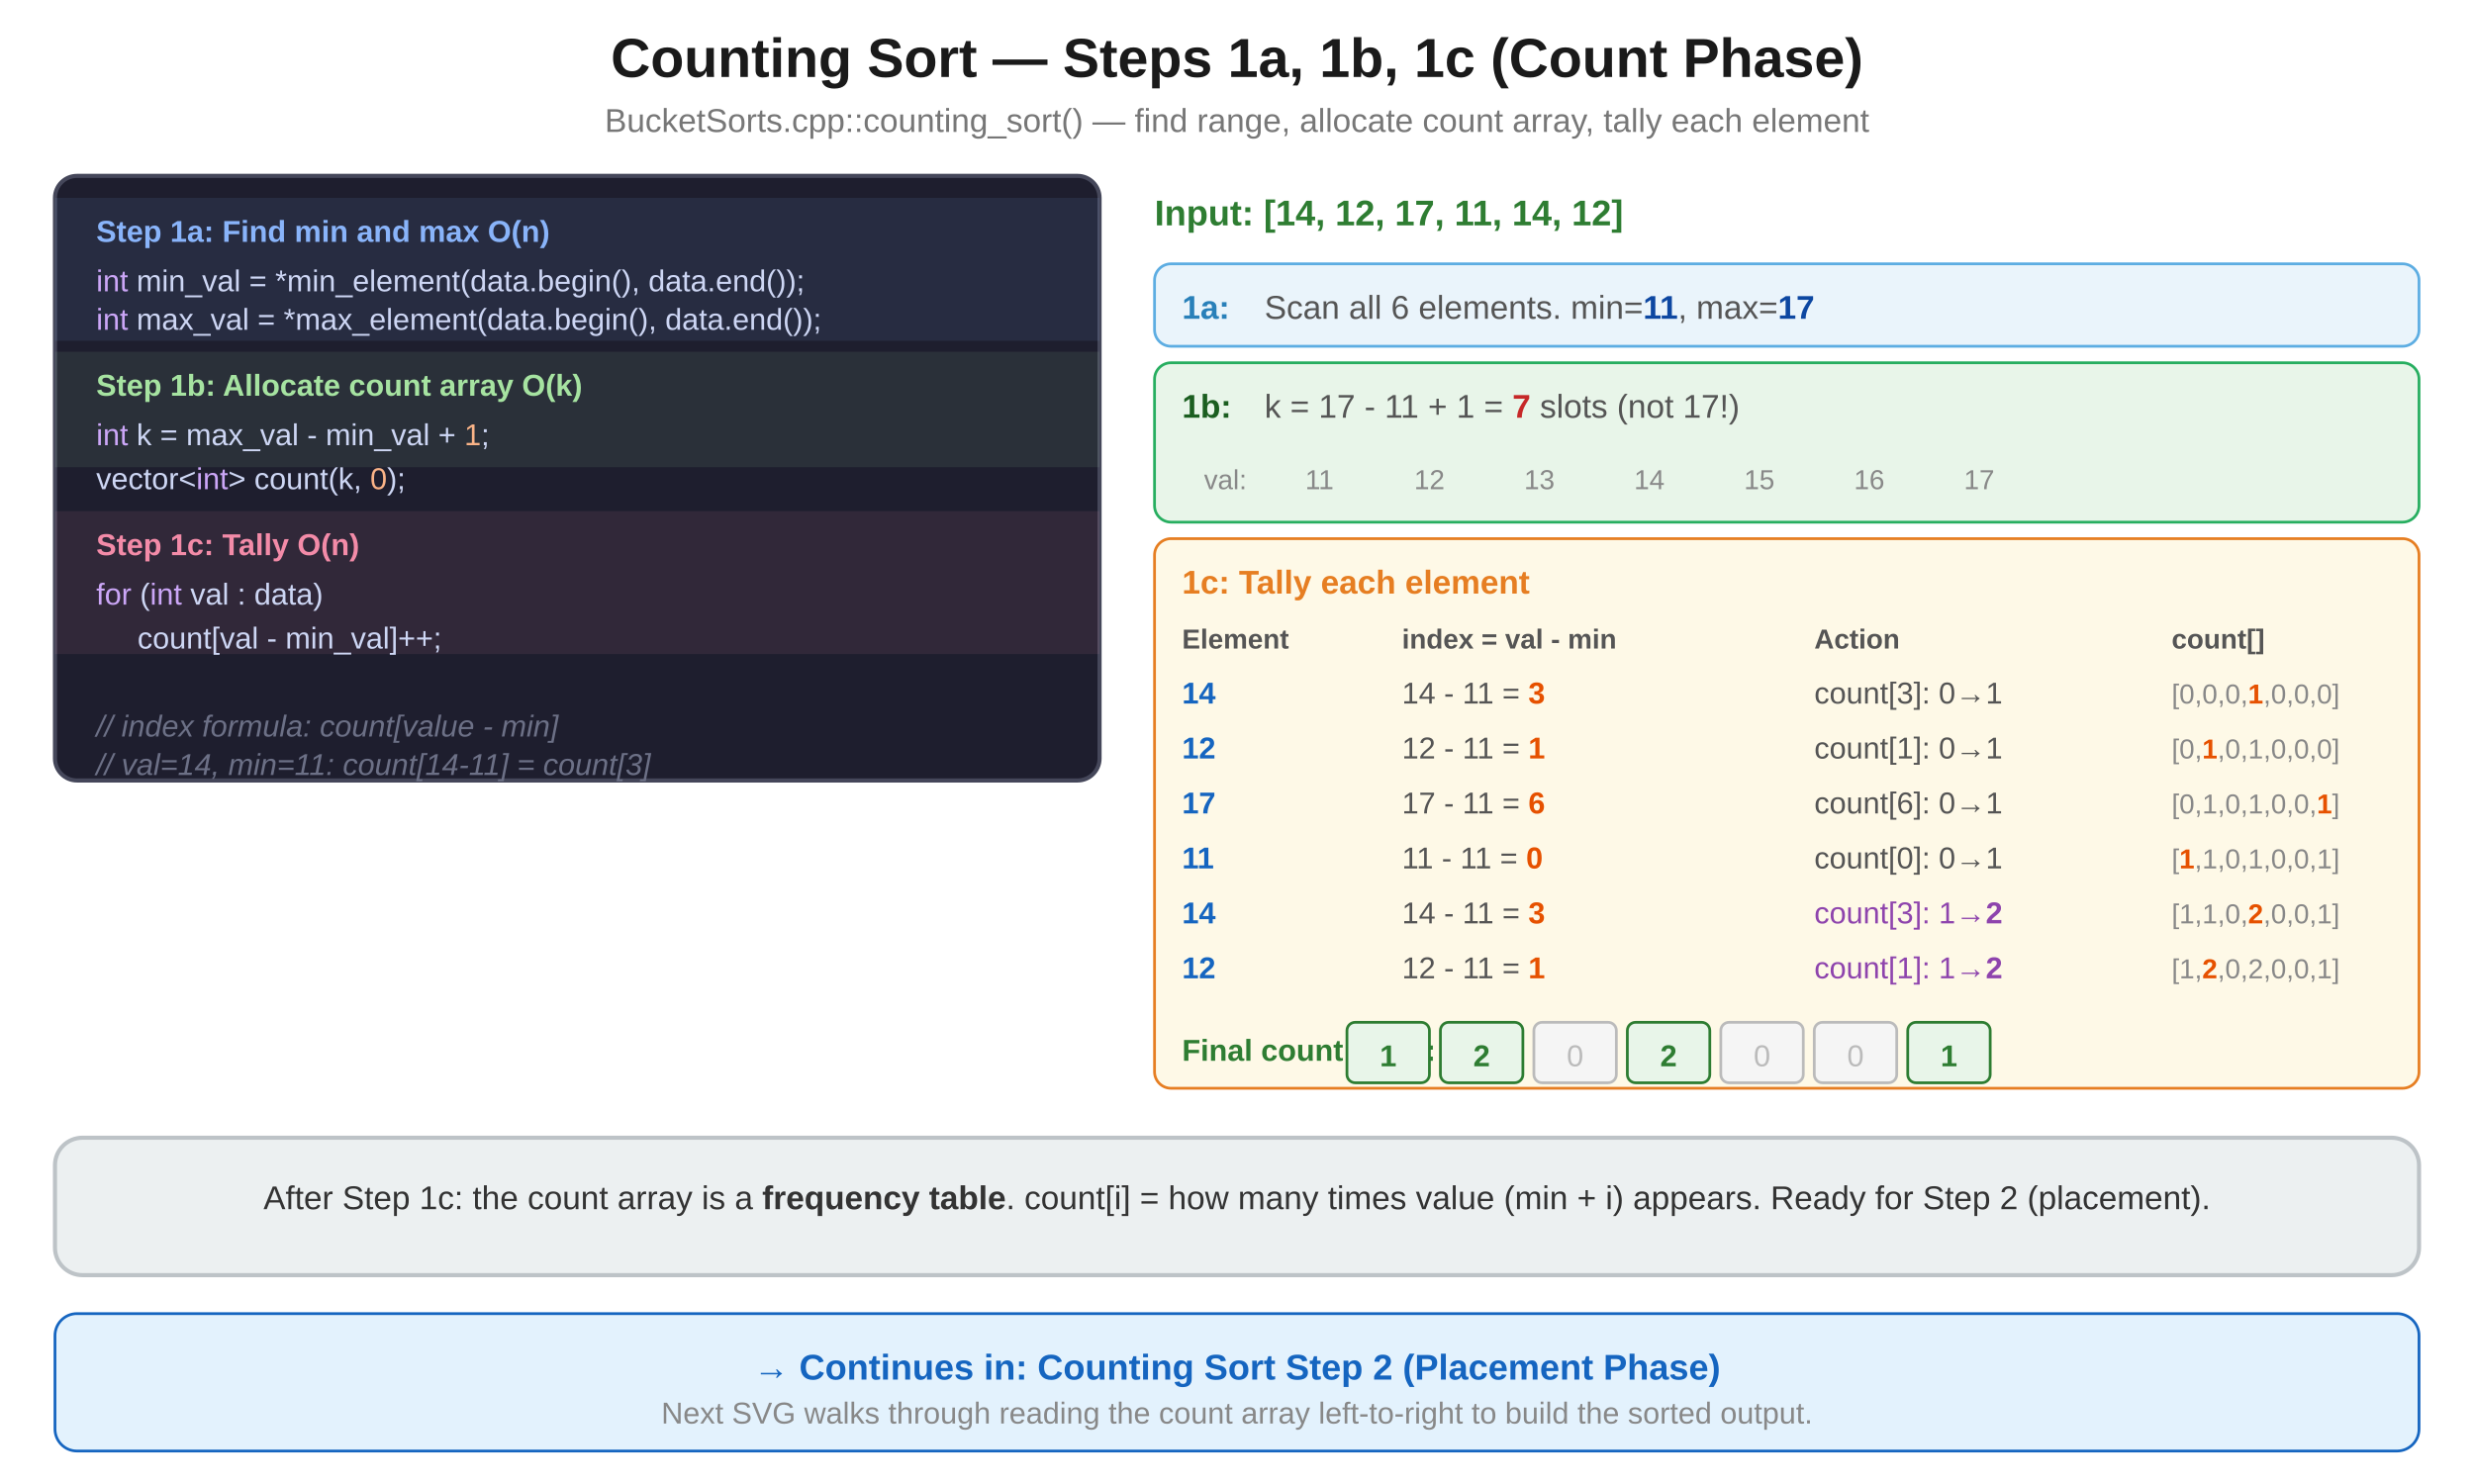
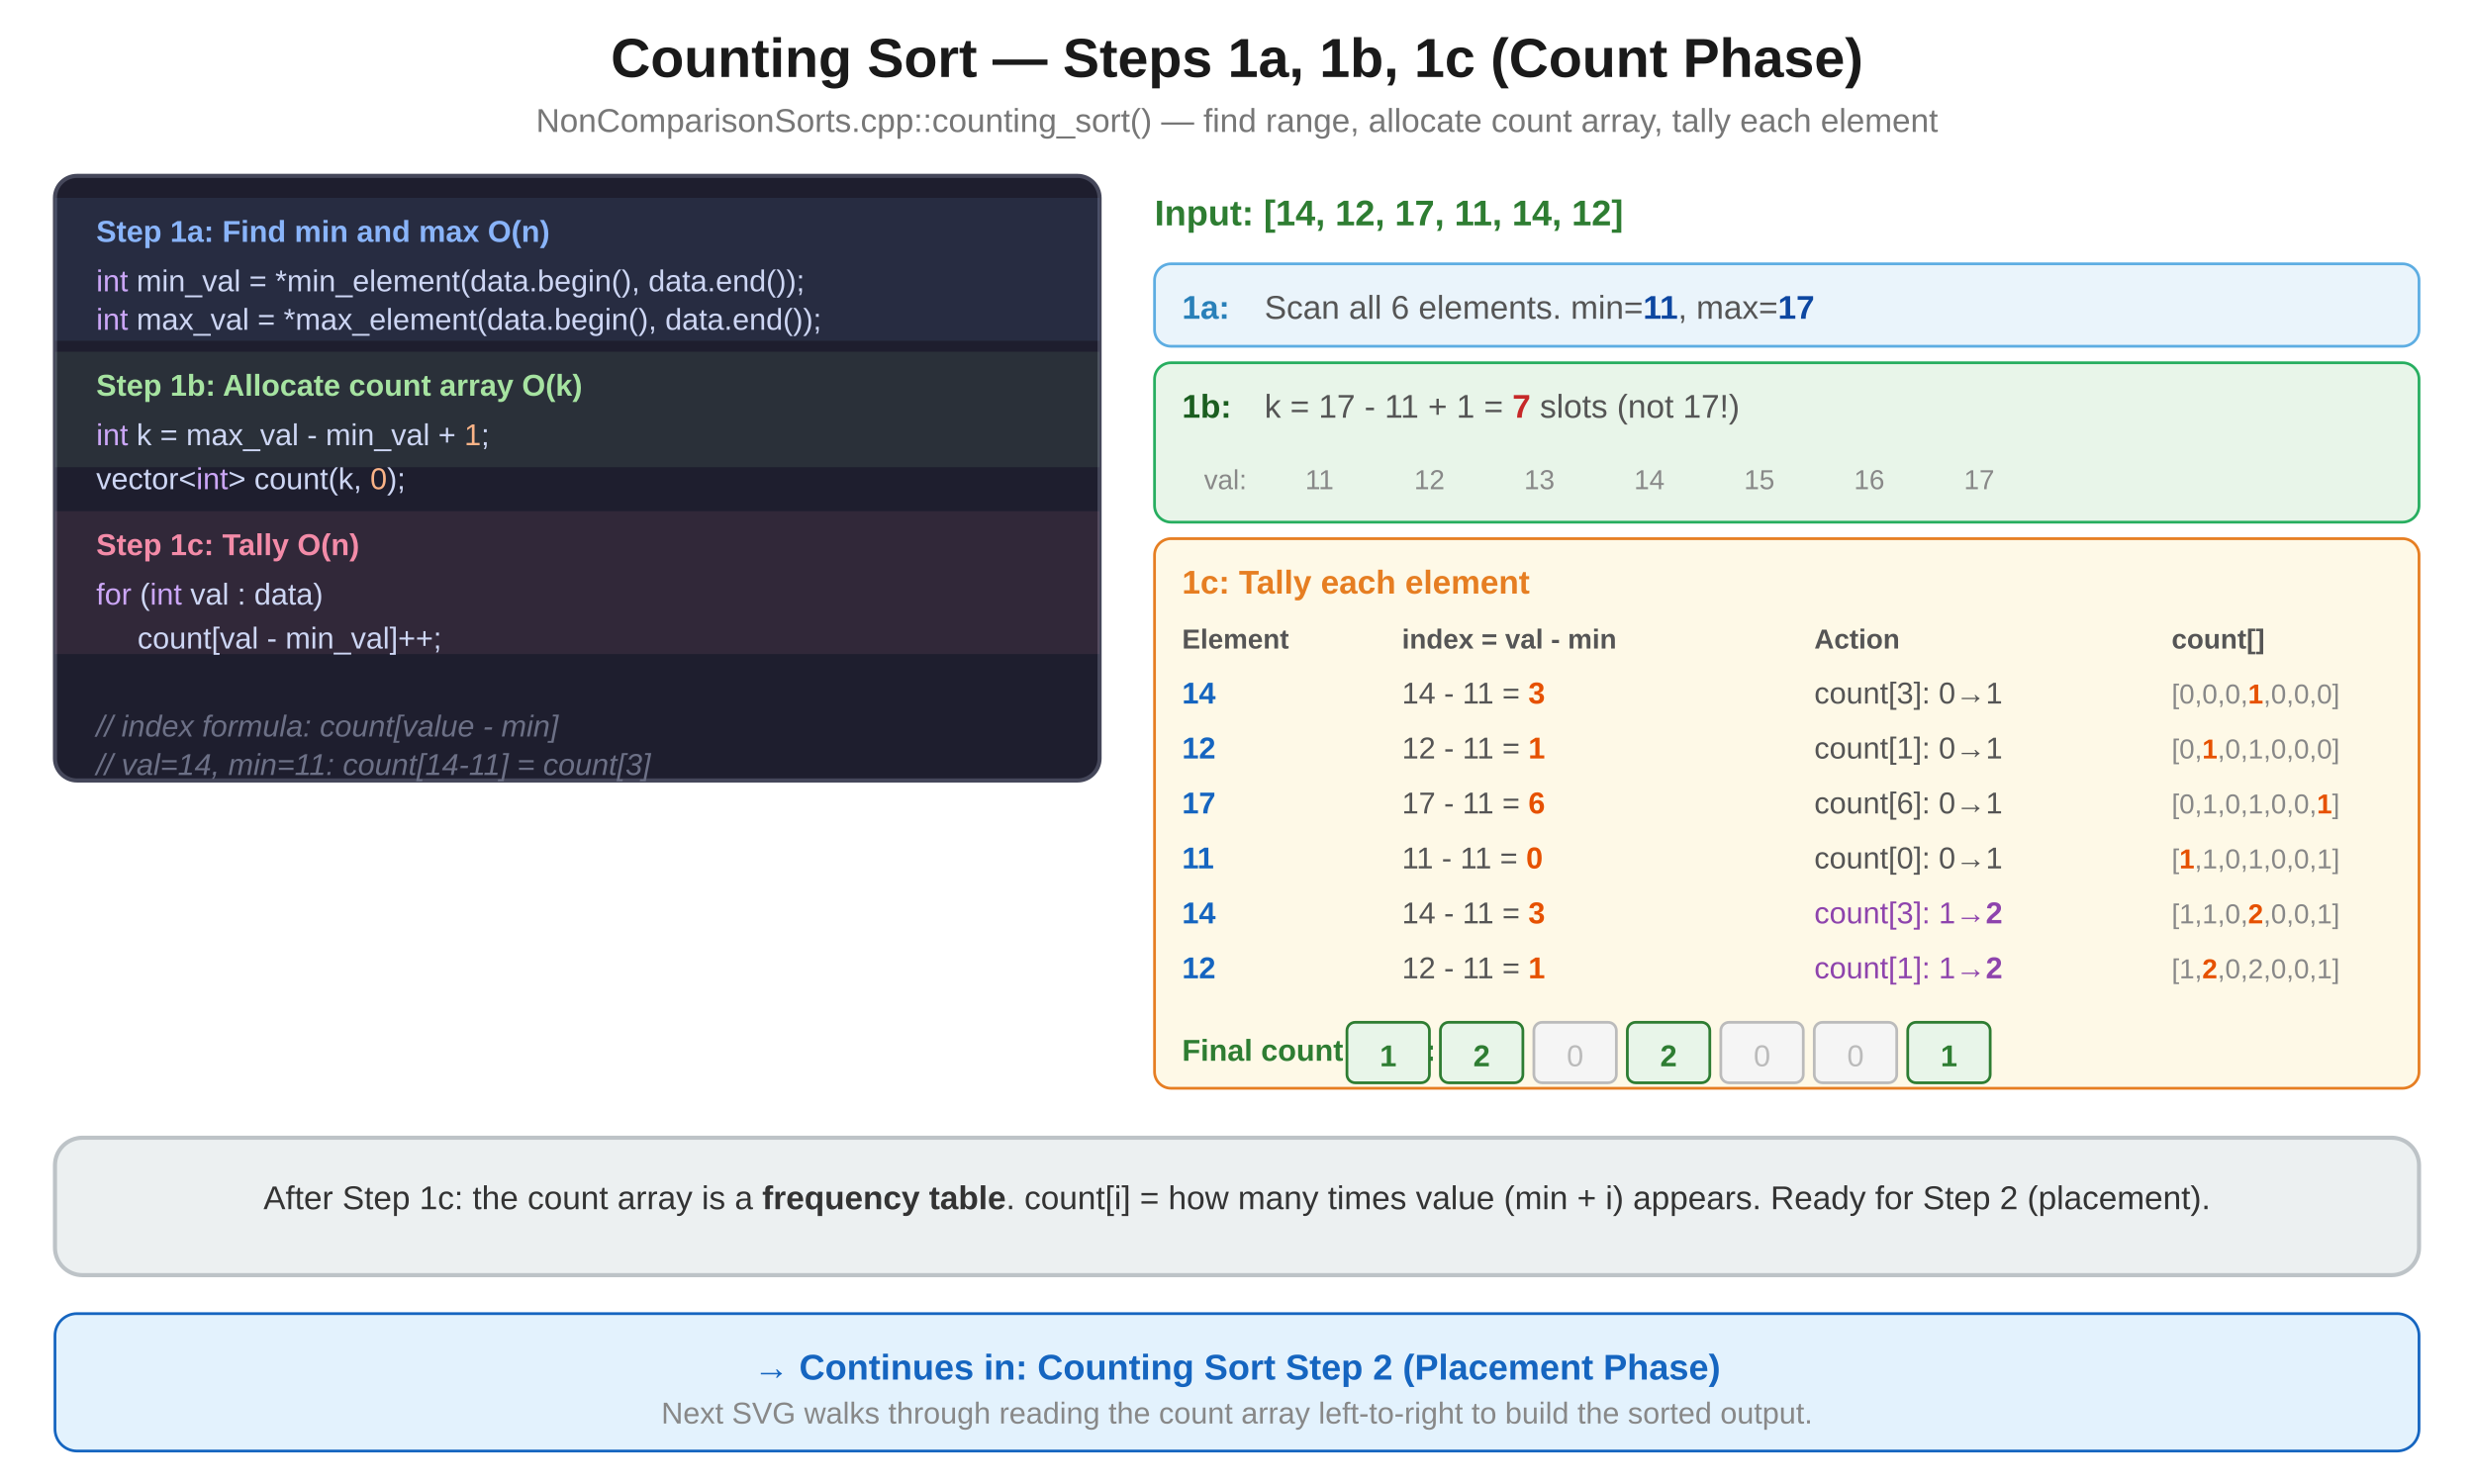
<svg xmlns="http://www.w3.org/2000/svg" viewBox="0 0 900 540" font-family="'Segoe UI', Arial, sans-serif">
  <rect width="100%" height="100%" fill="white" />
  <text x="450" y="28" text-anchor="middle" fill="#1a1a1a" font-size="20" font-weight="bold">Counting Sort — Steps 1a, 1b, 1c (Count Phase)</text>
-   <text x="450" y="48" text-anchor="middle" fill="#777" font-size="12">BucketSorts.cpp::counting_sort() — find range, allocate count array, tally each element</text>
+   <text x="450" y="48" text-anchor="middle" fill="#777" font-size="12">NonComparisonSorts.cpp::counting_sort() — find range, allocate count array, tally each element</text>
  <rect x="20" y="64" width="380" height="220" rx="8" fill="#1e1e2e" stroke="#45475a" stroke-width="1.5" />
  <rect x="20" y="72" width="380" height="52" fill="#89b4fa18" />
  <text x="35" y="88" fill="#89b4fa" font-size="11" font-weight="bold">Step 1a: Find min and max O(n)</text>
  <text x="35" y="106" fill="#cdd6f4" font-size="11">
    <tspan fill="#cba6f7">int</tspan> min_val = *min_element(data.begin(), data.end());</text>
  <text x="35" y="120" fill="#cdd6f4" font-size="11">
    <tspan fill="#cba6f7">int</tspan> max_val = *max_element(data.begin(), data.end());</text>
  <rect x="20" y="128" width="380" height="42" fill="#a6e3a118" />
  <text x="35" y="144" fill="#a6e3a1" font-size="11" font-weight="bold">Step 1b: Allocate count array O(k)</text>
  <text x="35" y="162" fill="#cdd6f4" font-size="11">
    <tspan fill="#cba6f7">int</tspan> k = max_val - min_val + <tspan fill="#fab387">1</tspan>;</text>
  <text x="35" y="178" fill="#cdd6f4" font-size="11">vector&lt;<tspan fill="#cba6f7">int</tspan>&gt; count(k, <tspan fill="#fab387">0</tspan>);</text>
  <rect x="20" y="186" width="380" height="52" fill="#f38ba818" />
  <text x="35" y="202" fill="#f38ba8" font-size="11" font-weight="bold">Step 1c: Tally O(n)</text>
  <text x="35" y="220" fill="#cdd6f4" font-size="11">
    <tspan fill="#cba6f7">for</tspan> (<tspan fill="#cba6f7">int</tspan> val : data)</text>
  <text x="50" y="236" fill="#cdd6f4" font-size="11">count[val - min_val]++;</text>
  <text x="35" y="268" fill="#6c7086" font-size="11" font-style="italic">// index formula: count[value - min]</text>
  <text x="35" y="282" fill="#6c7086" font-size="11" font-style="italic">// val=14, min=11: count[14-11] = count[3]</text>
  <text x="420" y="82" fill="#2e7d32" font-size="13" font-weight="bold">Input: [14, 12, 17, 11, 14, 12]</text>
  <rect x="420" y="96" width="460" height="30" rx="6" fill="#eaf4fb" stroke="#5dade2" stroke-width="1" />
  <text x="430" y="116" fill="#2980b9" font-size="12" font-weight="bold">1a:</text>
  <text x="460" y="116" fill="#555" font-size="12">Scan all 6 elements. min=<tspan font-weight="bold" fill="#0d47a1">11</tspan>, max=<tspan font-weight="bold" fill="#0d47a1">17</tspan>
  </text>
  <rect x="420" y="132" width="460" height="58" rx="6" fill="#e8f5e9" stroke="#27ae60" stroke-width="1" />
  <text x="430" y="152" fill="#1b5e20" font-size="12" font-weight="bold">1b:</text>
  <text x="460" y="152" fill="#555" font-size="12">k = 17 - 11 + 1 = <tspan font-weight="bold" fill="#c62828">7</tspan> slots (not 17!)</text>
  <text x="438" y="178" fill="#888" font-size="10">val:</text>
  <text x="480" y="178" text-anchor="middle" fill="#888" font-size="10">11</text>
  <text x="520" y="178" text-anchor="middle" fill="#888" font-size="10">12</text>
  <text x="560" y="178" text-anchor="middle" fill="#888" font-size="10">13</text>
  <text x="600" y="178" text-anchor="middle" fill="#888" font-size="10">14</text>
  <text x="640" y="178" text-anchor="middle" fill="#888" font-size="10">15</text>
  <text x="680" y="178" text-anchor="middle" fill="#888" font-size="10">16</text>
  <text x="720" y="178" text-anchor="middle" fill="#888" font-size="10">17</text>
  <rect x="420" y="196" width="460" height="200" rx="6" fill="#fef9e7" stroke="#e67e22" stroke-width="1" />
  <text x="430" y="216" fill="#e67e22" font-size="12" font-weight="bold">1c: Tally each element</text>
  <text x="430" y="236" fill="#555" font-size="10" font-weight="bold">Element</text>
  <text x="510" y="236" fill="#555" font-size="10" font-weight="bold">index = val - min</text>
  <text x="660" y="236" fill="#555" font-size="10" font-weight="bold">Action</text>
  <text x="790" y="236" fill="#555" font-size="10" font-weight="bold">count[]</text>
  <text x="430" y="256" fill="#1565c0" font-size="11" font-weight="bold">14</text>
  <text x="510" y="256" fill="#555" font-size="11">14 - 11 = <tspan fill="#e65100" font-weight="bold">3</tspan>
  </text>
  <text x="660" y="256" fill="#555" font-size="11">count[3]: 0→1</text>
  <text x="790" y="256" fill="#888" font-size="10">[0,0,0,<tspan fill="#e65100" font-weight="bold">1</tspan>,0,0,0]</text>
  <text x="430" y="276" fill="#1565c0" font-size="11" font-weight="bold">12</text>
  <text x="510" y="276" fill="#555" font-size="11">12 - 11 = <tspan fill="#e65100" font-weight="bold">1</tspan>
  </text>
  <text x="660" y="276" fill="#555" font-size="11">count[1]: 0→1</text>
  <text x="790" y="276" fill="#888" font-size="10">[0,<tspan fill="#e65100" font-weight="bold">1</tspan>,0,1,0,0,0]</text>
  <text x="430" y="296" fill="#1565c0" font-size="11" font-weight="bold">17</text>
  <text x="510" y="296" fill="#555" font-size="11">17 - 11 = <tspan fill="#e65100" font-weight="bold">6</tspan>
  </text>
  <text x="660" y="296" fill="#555" font-size="11">count[6]: 0→1</text>
  <text x="790" y="296" fill="#888" font-size="10">[0,1,0,1,0,0,<tspan fill="#e65100" font-weight="bold">1</tspan>]</text>
  <text x="430" y="316" fill="#1565c0" font-size="11" font-weight="bold">11</text>
  <text x="510" y="316" fill="#555" font-size="11">11 - 11 = <tspan fill="#e65100" font-weight="bold">0</tspan>
  </text>
  <text x="660" y="316" fill="#555" font-size="11">count[0]: 0→1</text>
  <text x="790" y="316" fill="#888" font-size="10">[<tspan fill="#e65100" font-weight="bold">1</tspan>,1,0,1,0,0,1]</text>
  <text x="430" y="336" fill="#1565c0" font-size="11" font-weight="bold">14</text>
  <text x="510" y="336" fill="#555" font-size="11">14 - 11 = <tspan fill="#e65100" font-weight="bold">3</tspan>
  </text>
  <text x="660" y="336" fill="#8e44ad" font-size="11">count[3]: 1→<tspan font-weight="bold">2</tspan>
  </text>
  <text x="790" y="336" fill="#888" font-size="10">[1,1,0,<tspan fill="#e65100" font-weight="bold">2</tspan>,0,0,1]</text>
  <text x="430" y="356" fill="#1565c0" font-size="11" font-weight="bold">12</text>
  <text x="510" y="356" fill="#555" font-size="11">12 - 11 = <tspan fill="#e65100" font-weight="bold">1</tspan>
  </text>
  <text x="660" y="356" fill="#8e44ad" font-size="11">count[1]: 1→<tspan font-weight="bold">2</tspan>
  </text>
  <text x="790" y="356" fill="#888" font-size="10">[1,<tspan fill="#e65100" font-weight="bold">2</tspan>,0,2,0,0,1]</text>
  <text x="430" y="386" fill="#2e7d32" font-size="11" font-weight="bold">Final count array:</text>
  <rect x="490" y="372" width="30" height="22" rx="3" fill="#e8f5e9" stroke="#2e7d32" stroke-width="1" />
  <text x="505" y="388" text-anchor="middle" fill="#2e7d32" font-size="11" font-weight="bold">1</text>
  <rect x="524" y="372" width="30" height="22" rx="3" fill="#e8f5e9" stroke="#2e7d32" stroke-width="1" />
  <text x="539" y="388" text-anchor="middle" fill="#2e7d32" font-size="11" font-weight="bold">2</text>
  <rect x="558" y="372" width="30" height="22" rx="3" fill="#f5f5f5" stroke="#bbb" stroke-width="1" />
  <text x="573" y="388" text-anchor="middle" fill="#bbb" font-size="11">0</text>
  <rect x="592" y="372" width="30" height="22" rx="3" fill="#e8f5e9" stroke="#2e7d32" stroke-width="1" />
  <text x="607" y="388" text-anchor="middle" fill="#2e7d32" font-size="11" font-weight="bold">2</text>
  <rect x="626" y="372" width="30" height="22" rx="3" fill="#f5f5f5" stroke="#bbb" stroke-width="1" />
  <text x="641" y="388" text-anchor="middle" fill="#bbb" font-size="11">0</text>
  <rect x="660" y="372" width="30" height="22" rx="3" fill="#f5f5f5" stroke="#bbb" stroke-width="1" />
  <text x="675" y="388" text-anchor="middle" fill="#bbb" font-size="11">0</text>
  <rect x="694" y="372" width="30" height="22" rx="3" fill="#e8f5e9" stroke="#2e7d32" stroke-width="1" />
  <text x="709" y="388" text-anchor="middle" fill="#2e7d32" font-size="11" font-weight="bold">1</text>
  <rect x="20" y="414" width="860" height="50" rx="10" fill="#ecf0f1" stroke="#bdc3c7" stroke-width="1.5" />
  <text x="450" y="440" text-anchor="middle" fill="#333" font-size="12">After Step 1c: the count array is a <tspan font-weight="bold">frequency table</tspan>. count[i] = how many times value (min + i) appears. Ready for Step 2 (placement).</text>
  <rect x="20" y="478" width="860" height="50" rx="8" fill="#e3f2fd" stroke="#1565c0" stroke-width="1" />
  <text x="450" y="502" text-anchor="middle" fill="#1565c0" font-size="13" font-weight="bold">→ Continues in: Counting Sort Step 2 (Placement Phase)</text>
  <text x="450" y="518" text-anchor="middle" fill="#888" font-size="11">Next SVG walks through reading the count array left-to-right to build the sorted output.</text>
</svg>
